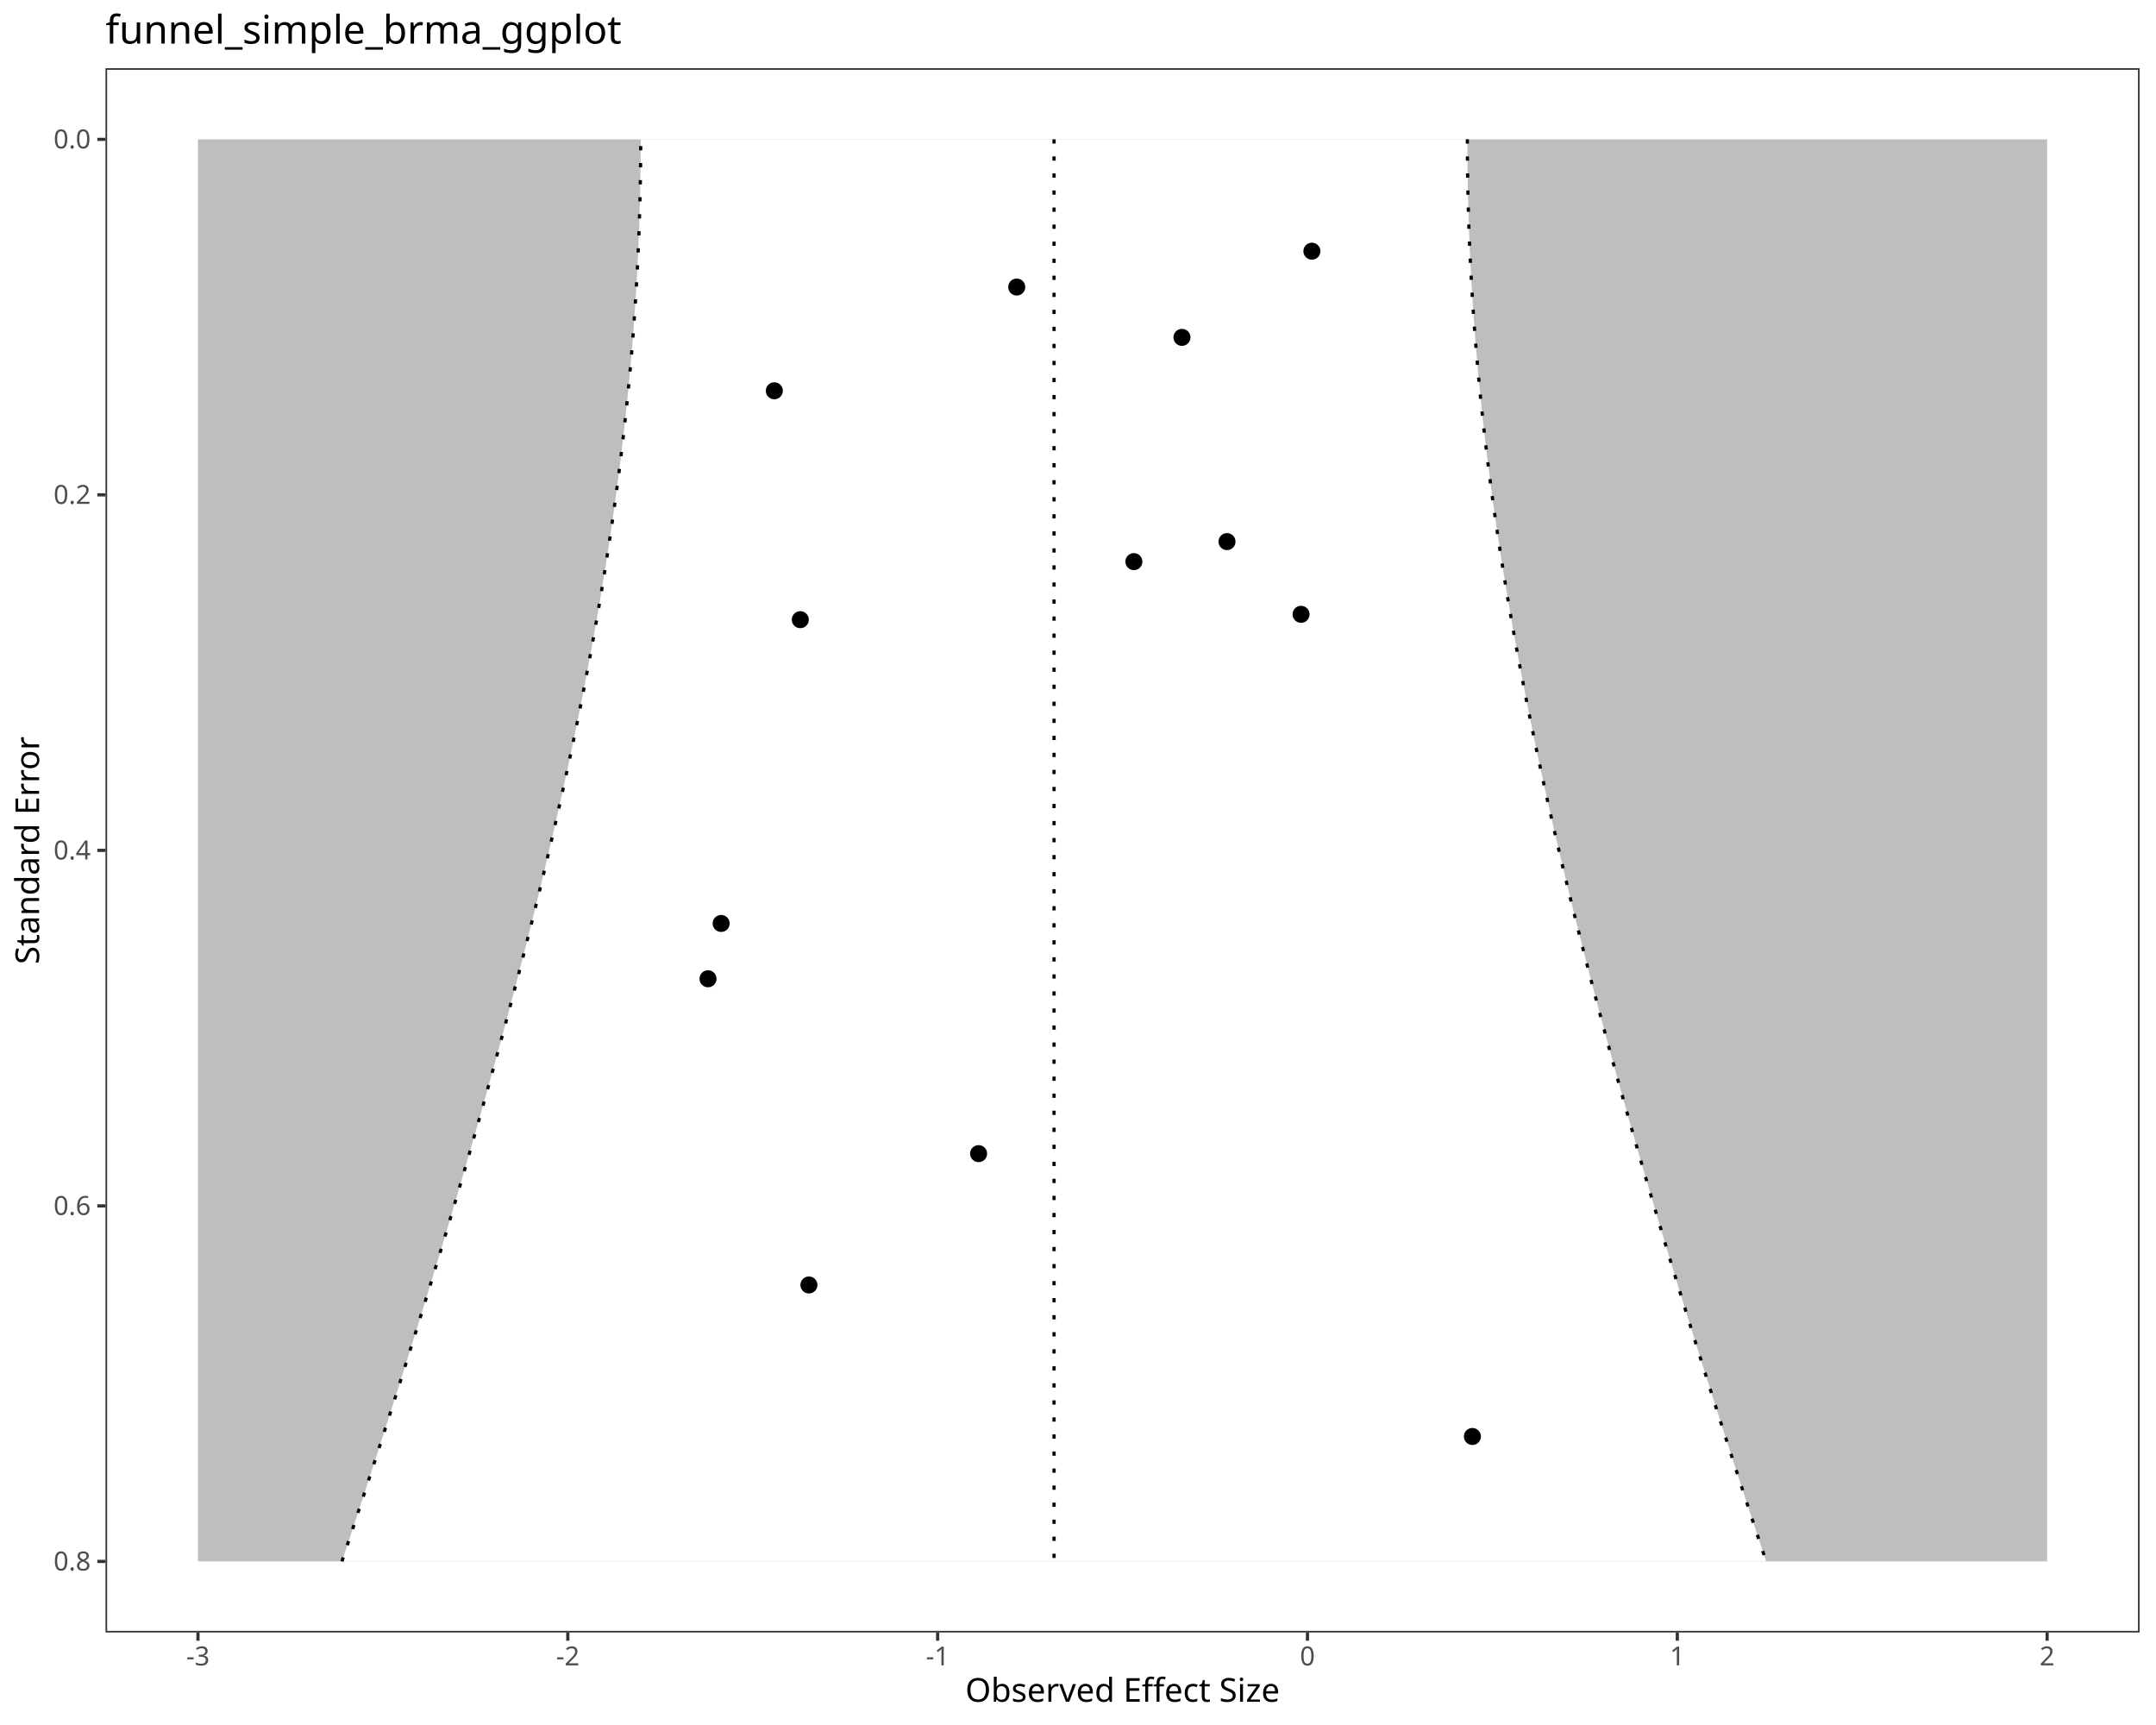
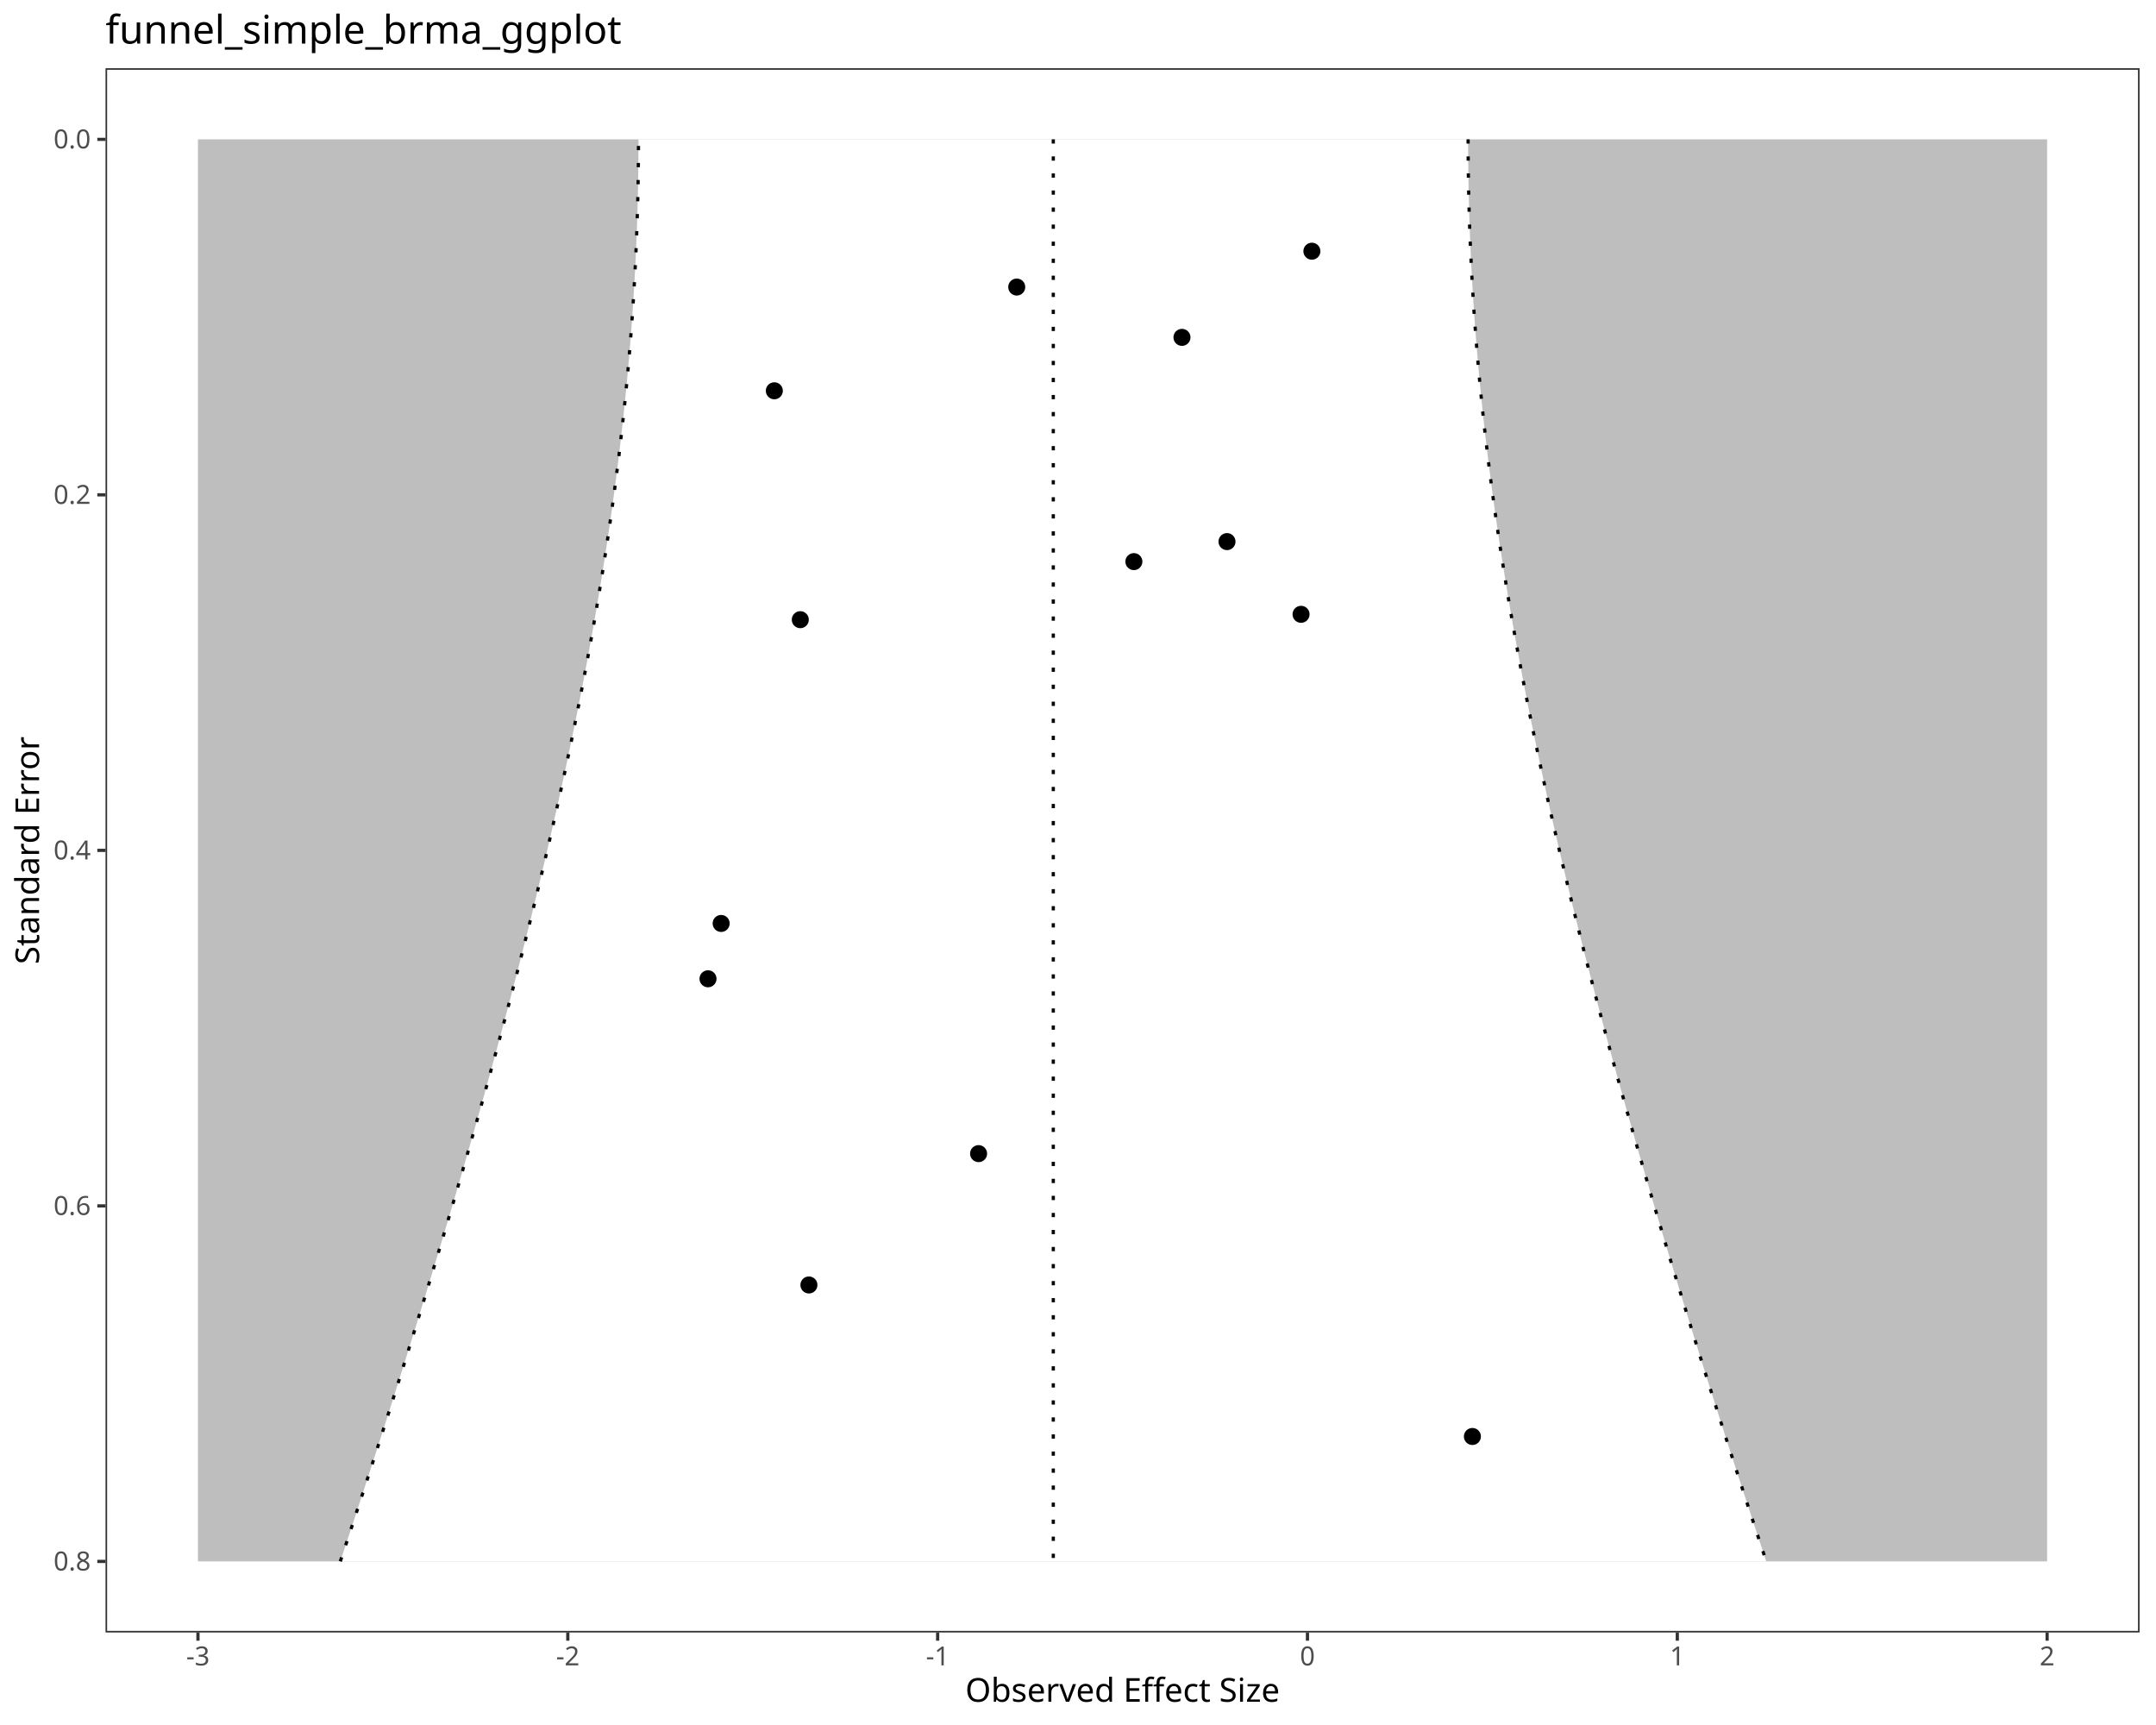
<svg xmlns="http://www.w3.org/2000/svg" class="svglite" data-engine-version="2.0" width="720.00pt" height="576.00pt" viewBox="0 0 720.00 576.00">
  <defs>
    <style type="text/css">
    .svglite line, .svglite polyline, .svglite polygon, .svglite path, .svglite rect, .svglite circle {
      fill: none;
      stroke: #000000;
      stroke-linecap: round;
      stroke-linejoin: round;
      stroke-miterlimit: 10.00;
    }
  </style>
  </defs>
  <rect width="100%" height="100%" style="stroke: none; fill: #FFFFFF;" />
  <defs>
    <clipPath id="cpMC4wMHw3MjAuMDB8MC4wMHw1NzYuMDA=">
      <rect x="0.00" y="0.00" width="720.00" height="576.00" />
    </clipPath>
  </defs>
  <g clip-path="url(#cpMC4wMHw3MjAuMDB8MC4wMHw1NzYuMDA=)">
    <rect x="0.00" y="0.00" width="720.00" height="576.00" style="stroke-width: 1.07; stroke: #FFFFFF; fill: #FFFFFF;" />
  </g>
  <defs>
    <clipPath id="cpMzUuMjR8NzE0LjUyfDIyLjc4fDU0NS4xMQ==">
      <rect x="35.24" y="22.78" width="679.28" height="522.33" />
    </clipPath>
  </defs>
  <g clip-path="url(#cpMzUuMjR8NzE0LjUyfDIyLjc4fDU0NS4xMQ==)">
    <rect x="35.24" y="22.78" width="679.28" height="522.33" style="stroke-width: 1.07; stroke: none; fill: #FFFFFF;" />
    <polygon points="66.11,46.53 683.64,46.53 683.64,521.37 66.11,521.37 " style="stroke-width: 1.07; stroke: none; stroke-linecap: butt; fill: #BEBEBE;" />
-     <polygon points="114.19,521.37 115.78,516.57 117.36,511.78 118.94,506.98 120.51,502.18 122.08,497.39 123.64,492.59 125.20,487.80 126.75,483.00 128.29,478.20 129.82,473.41 131.35,468.61 132.88,463.81 134.39,459.02 135.90,454.22 137.40,449.42 138.90,444.63 140.38,439.83 141.86,435.03 143.33,430.24 144.79,425.44 146.25,420.65 147.70,415.85 149.13,411.05 150.56,406.26 151.98,401.46 153.39,396.66 154.80,391.87 156.19,387.07 157.57,382.27 158.94,377.48 160.31,372.68 161.66,367.89 163.00,363.09 164.33,358.29 165.65,353.50 166.96,348.70 168.26,343.90 169.54,339.11 170.81,334.31 172.07,329.51 173.32,324.72 174.56,319.92 175.78,315.12 176.99,310.33 178.19,305.53 179.37,300.74 180.54,295.94 181.69,291.14 182.83,286.35 183.95,281.55 185.06,276.75 186.15,271.96 187.23,267.16 188.29,262.36 189.33,257.57 190.36,252.77 191.37,247.97 192.36,243.18 193.33,238.38 194.29,233.59 195.22,228.79 196.14,223.99 197.04,219.20 197.92,214.40 198.78,209.60 199.62,204.81 200.44,200.01 201.23,195.21 202.01,190.42 202.76,185.62 203.50,180.83 204.21,176.03 204.89,171.23 205.56,166.44 206.20,161.64 206.82,156.84 207.41,152.05 207.98,147.25 208.53,142.45 209.05,137.66 209.55,132.86 210.02,128.06 210.46,123.27 210.88,118.47 211.28,113.68 211.64,108.88 211.98,104.08 212.30,99.29 212.59,94.49 212.85,89.69 213.08,84.90 213.29,80.10 213.47,75.30 213.62,70.51 213.74,65.71 213.84,60.91 213.91,56.12 213.95,51.32 213.97,46.53 490.02,46.53 490.04,51.32 490.08,56.12 490.15,60.91 490.25,65.71 490.37,70.51 490.52,75.30 490.70,80.10 490.91,84.90 491.14,89.69 491.40,94.49 491.69,99.29 492.01,104.08 492.35,108.88 492.71,113.68 493.11,118.47 493.53,123.27 493.97,128.06 494.44,132.86 494.94,137.66 495.46,142.45 496.01,147.25 496.58,152.05 497.17,156.84 497.79,161.64 498.43,166.44 499.10,171.23 499.78,176.03 500.49,180.83 501.23,185.62 501.98,190.42 502.76,195.21 503.55,200.01 504.37,204.81 505.21,209.60 506.07,214.40 506.95,219.20 507.85,223.99 508.77,228.79 509.70,233.59 510.66,238.38 511.63,243.18 512.62,247.97 513.63,252.77 514.66,257.57 515.70,262.36 516.76,267.16 517.84,271.96 518.93,276.75 520.04,281.55 521.16,286.35 522.30,291.14 523.45,295.94 524.62,300.74 525.80,305.53 527.00,310.33 528.21,315.12 529.43,319.92 530.67,324.72 531.92,329.51 533.18,334.31 534.45,339.11 535.74,343.90 537.03,348.70 538.34,353.50 539.66,358.29 540.99,363.09 542.33,367.89 543.68,372.68 545.05,377.48 546.42,382.27 547.80,387.07 549.19,391.87 550.60,396.66 552.01,401.46 553.43,406.26 554.86,411.05 556.29,415.85 557.74,420.65 559.20,425.44 560.66,430.24 562.13,435.03 563.61,439.83 565.09,444.63 566.59,449.42 568.09,454.22 569.60,459.02 571.11,463.81 572.64,468.61 574.17,473.41 575.70,478.20 577.25,483.00 578.79,487.80 580.35,492.59 581.91,497.39 583.48,502.18 585.05,506.98 586.63,511.78 588.22,516.57 589.81,521.37 " style="stroke-width: 1.07; stroke: none; stroke-linecap: butt; fill: #FFFFFF;" />
-     <polyline points="352.00,46.53 352.00,51.32 352.00,56.12 352.00,60.91 352.00,65.71 352.00,70.51 352.00,75.30 352.00,80.10 352.00,84.90 352.00,89.69 352.00,94.49 352.00,99.29 352.00,104.08 352.00,108.88 352.00,113.68 352.00,118.47 352.00,123.27 352.00,128.06 352.00,132.86 352.00,137.66 352.00,142.45 352.00,147.25 352.00,152.05 352.00,156.84 352.00,161.64 352.00,166.44 352.00,171.23 352.00,176.03 352.00,180.83 352.00,185.62 352.00,190.42 352.00,195.21 352.00,200.01 352.00,204.81 352.00,209.60 352.00,214.40 352.00,219.20 352.00,223.99 352.00,228.79 352.00,233.59 352.00,238.38 352.00,243.18 352.00,247.97 352.00,252.77 352.00,257.57 352.00,262.36 352.00,267.16 352.00,271.96 352.00,276.75 352.00,281.55 352.00,286.35 352.00,291.14 352.00,295.94 352.00,300.74 352.00,305.53 352.00,310.33 352.00,315.12 352.00,319.92 352.00,324.72 352.00,329.51 352.00,334.31 352.00,339.11 352.00,343.90 352.00,348.70 352.00,353.50 352.00,358.29 352.00,363.09 352.00,367.89 352.00,372.68 352.00,377.48 352.00,382.27 352.00,387.07 352.00,391.87 352.00,396.66 352.00,401.46 352.00,406.26 352.00,411.05 352.00,415.85 352.00,420.65 352.00,425.44 352.00,430.24 352.00,435.03 352.00,439.83 352.00,444.63 352.00,449.42 352.00,454.22 352.00,459.02 352.00,463.81 352.00,468.61 352.00,473.41 352.00,478.20 352.00,483.00 352.00,487.80 352.00,492.59 352.00,497.39 352.00,502.18 352.00,506.98 352.00,511.78 352.00,516.57 352.00,521.37 " style="stroke-width: 1.07; stroke-dasharray: 1.42,4.27; stroke-linecap: butt;" />
-     <polyline points="114.19,521.37 115.78,516.57 117.36,511.78 118.94,506.98 120.51,502.18 122.08,497.39 123.64,492.59 125.20,487.80 126.75,483.00 128.29,478.20 129.82,473.41 131.35,468.61 132.88,463.81 134.39,459.02 135.90,454.22 137.40,449.42 138.90,444.63 140.38,439.83 141.86,435.03 143.33,430.24 144.79,425.44 146.25,420.65 147.70,415.85 149.13,411.05 150.56,406.26 151.98,401.46 153.39,396.66 154.80,391.87 156.19,387.07 157.57,382.27 158.94,377.48 160.31,372.68 161.66,367.89 163.00,363.09 164.33,358.29 165.65,353.50 166.96,348.70 168.26,343.90 169.54,339.11 170.81,334.31 172.07,329.51 173.32,324.72 174.56,319.92 175.78,315.12 176.99,310.33 178.19,305.53 179.37,300.74 180.54,295.94 181.69,291.14 182.83,286.35 183.95,281.55 185.06,276.75 186.15,271.96 187.23,267.16 188.29,262.36 189.33,257.57 190.36,252.77 191.37,247.97 192.36,243.18 193.33,238.38 194.29,233.59 195.22,228.79 196.14,223.99 197.04,219.20 197.92,214.40 198.78,209.60 199.62,204.81 200.44,200.01 201.23,195.21 202.01,190.42 202.76,185.62 203.50,180.83 204.21,176.03 204.89,171.23 205.56,166.44 206.20,161.64 206.82,156.84 207.41,152.05 207.98,147.25 208.53,142.45 209.05,137.66 209.55,132.86 210.02,128.06 210.46,123.27 210.88,118.47 211.28,113.68 211.64,108.88 211.98,104.08 212.30,99.29 212.59,94.49 212.85,89.69 213.08,84.90 213.29,80.10 213.47,75.30 213.62,70.51 213.74,65.71 213.84,60.91 213.91,56.12 213.95,51.32 213.97,46.53 " style="stroke-width: 1.07; stroke-dasharray: 1.42,4.27; stroke-linecap: butt;" />
-     <polyline points="490.02,46.53 490.04,51.32 490.08,56.12 490.15,60.91 490.25,65.71 490.37,70.51 490.52,75.30 490.70,80.10 490.91,84.90 491.14,89.69 491.40,94.49 491.69,99.29 492.01,104.08 492.35,108.88 492.71,113.68 493.11,118.47 493.53,123.27 493.97,128.06 494.44,132.86 494.94,137.66 495.46,142.45 496.01,147.25 496.58,152.05 497.17,156.84 497.79,161.64 498.43,166.44 499.10,171.23 499.78,176.03 500.49,180.83 501.23,185.62 501.98,190.42 502.76,195.21 503.55,200.01 504.37,204.81 505.21,209.60 506.07,214.40 506.95,219.20 507.85,223.99 508.77,228.79 509.70,233.59 510.66,238.38 511.63,243.18 512.62,247.97 513.63,252.77 514.66,257.57 515.70,262.36 516.76,267.16 517.84,271.96 518.93,276.75 520.04,281.55 521.16,286.35 522.30,291.14 523.45,295.94 524.62,300.74 525.80,305.53 527.00,310.33 528.21,315.12 529.43,319.92 530.67,324.72 531.92,329.51 533.18,334.31 534.45,339.11 535.74,343.90 537.03,348.70 538.34,353.50 539.66,358.29 540.99,363.09 542.33,367.89 543.68,372.68 545.05,377.48 546.42,382.27 547.80,387.07 549.19,391.87 550.60,396.66 552.01,401.46 553.43,406.26 554.86,411.05 556.29,415.85 557.74,420.65 559.20,425.44 560.66,430.24 562.13,435.03 563.61,439.83 565.09,444.63 566.59,449.42 568.09,454.22 569.60,459.02 571.11,463.81 572.64,468.61 574.17,473.41 575.70,478.20 577.25,483.00 578.79,487.80 580.35,492.59 581.91,497.39 583.48,502.18 585.05,506.98 586.63,511.78 588.22,516.57 589.81,521.37 " style="stroke-width: 1.07; stroke-dasharray: 1.42,4.27; stroke-linecap: butt;" />
+     <polygon points="113.65,521.37 115.24,516.57 116.82,511.78 118.40,506.98 119.97,502.18 121.54,497.39 123.10,492.59 124.65,487.80 126.20,483.00 127.74,478.20 129.27,473.41 130.80,468.61 132.32,463.81 133.83,459.02 135.34,454.22 136.84,449.42 138.33,444.63 139.81,439.83 141.29,435.03 142.76,430.24 144.22,425.44 145.67,420.65 147.12,415.85 148.55,411.05 149.98,406.26 151.40,401.46 152.81,396.66 154.20,391.87 155.59,387.07 156.97,382.27 158.34,377.48 159.70,372.68 161.05,367.89 162.39,363.09 163.72,358.29 165.04,353.50 166.34,348.70 167.64,343.90 168.92,339.11 170.19,334.31 171.45,329.51 172.70,324.72 173.93,319.92 175.15,315.12 176.36,310.33 177.55,305.53 178.73,300.74 179.89,295.94 181.04,291.14 182.18,286.35 183.30,281.55 184.40,276.75 185.49,271.96 186.57,267.16 187.63,262.36 188.67,257.57 189.69,252.77 190.70,247.97 191.69,243.18 192.66,238.38 193.61,233.59 194.54,228.79 195.46,223.99 196.36,219.20 197.23,214.40 198.09,209.60 198.92,204.81 199.74,200.01 200.54,195.21 201.31,190.42 202.06,185.62 202.79,180.83 203.50,176.03 204.19,171.23 204.85,166.44 205.49,161.64 206.10,156.84 206.70,152.05 207.26,147.25 207.81,142.45 208.33,137.66 208.82,132.86 209.29,128.06 209.74,123.27 210.15,118.47 210.55,113.68 210.91,108.88 211.25,104.08 211.57,99.29 211.85,94.49 212.11,89.69 212.35,84.90 212.55,80.10 212.73,75.30 212.88,70.51 213.01,65.71 213.10,60.91 213.17,56.12 213.21,51.32 213.23,46.53 490.27,46.53 490.29,51.32 490.33,56.12 490.40,60.91 490.50,65.71 490.62,70.51 490.77,75.30 490.95,80.10 491.16,84.90 491.39,89.69 491.65,94.49 491.94,99.29 492.25,104.08 492.59,108.88 492.96,113.68 493.35,118.47 493.77,123.27 494.21,128.06 494.68,132.86 495.17,137.66 495.69,142.45 496.24,147.25 496.81,152.05 497.40,156.84 498.01,161.64 498.65,166.44 499.32,171.23 500.00,176.03 500.71,180.83 501.44,185.62 502.19,190.42 502.97,195.21 503.76,200.01 504.58,204.81 505.41,209.60 506.27,214.40 507.15,219.20 508.04,223.99 508.96,228.79 509.89,233.59 510.84,238.38 511.82,243.18 512.81,247.97 513.81,252.77 514.84,257.57 515.88,262.36 516.93,267.16 518.01,271.96 519.10,276.75 520.20,281.55 521.32,286.35 522.46,291.14 523.61,295.94 524.77,300.74 525.95,305.53 527.15,310.33 528.35,315.12 529.57,319.92 530.81,324.72 532.05,329.51 533.31,334.31 534.58,339.11 535.86,343.90 537.16,348.70 538.46,353.50 539.78,358.29 541.11,363.09 542.45,367.89 543.80,372.68 545.16,377.48 546.53,382.27 547.91,387.07 549.30,391.87 550.70,396.66 552.10,401.46 553.52,406.26 554.95,411.05 556.38,415.85 557.83,420.65 559.28,425.44 560.74,430.24 562.21,435.03 563.69,439.83 565.17,444.63 566.66,449.42 568.16,454.22 569.67,459.02 571.18,463.81 572.70,468.61 574.23,473.41 575.76,478.20 577.30,483.00 578.85,487.80 580.40,492.59 581.96,497.39 583.53,502.18 585.10,506.98 586.68,511.78 588.26,516.57 589.85,521.37 " style="stroke-width: 1.07; stroke: none; stroke-linecap: butt; fill: #FFFFFF;" />
+     <polyline points="351.75,46.53 351.75,51.32 351.75,56.12 351.75,60.91 351.75,65.71 351.75,70.51 351.75,75.30 351.75,80.10 351.75,84.90 351.75,89.69 351.75,94.49 351.75,99.29 351.75,104.08 351.75,108.88 351.75,113.68 351.75,118.47 351.75,123.27 351.75,128.06 351.75,132.86 351.75,137.66 351.75,142.45 351.75,147.25 351.75,152.05 351.75,156.84 351.75,161.64 351.75,166.44 351.75,171.23 351.75,176.03 351.75,180.83 351.75,185.62 351.75,190.42 351.75,195.21 351.75,200.01 351.75,204.81 351.75,209.60 351.75,214.40 351.75,219.20 351.75,223.99 351.75,228.79 351.75,233.59 351.75,238.38 351.75,243.18 351.75,247.97 351.75,252.77 351.75,257.57 351.75,262.36 351.75,267.16 351.75,271.96 351.75,276.75 351.75,281.55 351.75,286.35 351.75,291.14 351.75,295.94 351.75,300.74 351.75,305.53 351.75,310.33 351.75,315.12 351.75,319.92 351.75,324.72 351.75,329.51 351.75,334.31 351.75,339.11 351.75,343.90 351.75,348.70 351.75,353.50 351.75,358.29 351.75,363.09 351.75,367.89 351.75,372.68 351.75,377.48 351.75,382.27 351.75,387.07 351.75,391.87 351.75,396.66 351.75,401.46 351.75,406.26 351.75,411.05 351.75,415.85 351.75,420.65 351.75,425.44 351.75,430.24 351.75,435.03 351.75,439.83 351.75,444.63 351.75,449.42 351.75,454.22 351.75,459.02 351.75,463.81 351.75,468.61 351.75,473.41 351.75,478.20 351.75,483.00 351.75,487.80 351.75,492.59 351.75,497.39 351.75,502.18 351.75,506.98 351.75,511.78 351.75,516.57 351.75,521.37 " style="stroke-width: 1.07; stroke-dasharray: 1.42,4.27; stroke-linecap: butt;" />
+     <polyline points="113.65,521.37 115.24,516.57 116.82,511.78 118.40,506.98 119.97,502.18 121.54,497.39 123.10,492.59 124.65,487.80 126.20,483.00 127.74,478.20 129.27,473.41 130.80,468.61 132.32,463.81 133.83,459.02 135.34,454.22 136.84,449.42 138.33,444.63 139.81,439.83 141.29,435.03 142.76,430.24 144.22,425.44 145.67,420.65 147.12,415.85 148.55,411.05 149.98,406.26 151.40,401.46 152.81,396.66 154.20,391.87 155.59,387.07 156.97,382.27 158.34,377.48 159.70,372.68 161.05,367.89 162.39,363.09 163.72,358.29 165.04,353.50 166.34,348.70 167.64,343.90 168.92,339.11 170.19,334.31 171.45,329.51 172.70,324.72 173.93,319.92 175.15,315.12 176.36,310.33 177.55,305.53 178.73,300.74 179.89,295.94 181.04,291.14 182.18,286.35 183.30,281.55 184.40,276.75 185.49,271.96 186.57,267.16 187.63,262.36 188.67,257.57 189.69,252.77 190.70,247.97 191.69,243.18 192.66,238.38 193.61,233.59 194.54,228.79 195.46,223.99 196.36,219.20 197.23,214.40 198.09,209.60 198.92,204.81 199.74,200.01 200.54,195.21 201.31,190.42 202.06,185.62 202.79,180.83 203.50,176.03 204.19,171.23 204.85,166.44 205.49,161.64 206.10,156.84 206.70,152.05 207.26,147.25 207.81,142.45 208.33,137.66 208.82,132.86 209.29,128.06 209.74,123.27 210.15,118.47 210.55,113.68 210.91,108.88 211.25,104.08 211.57,99.29 211.85,94.49 212.11,89.69 212.35,84.90 212.55,80.10 212.73,75.30 212.88,70.51 213.01,65.71 213.10,60.91 213.17,56.12 213.21,51.32 213.23,46.53 " style="stroke-width: 1.07; stroke-dasharray: 1.42,4.27; stroke-linecap: butt;" />
+     <polyline points="490.27,46.53 490.29,51.32 490.33,56.12 490.40,60.91 490.50,65.71 490.62,70.51 490.77,75.30 490.95,80.10 491.16,84.90 491.39,89.69 491.65,94.49 491.94,99.29 492.25,104.08 492.59,108.88 492.96,113.68 493.35,118.47 493.77,123.27 494.21,128.06 494.68,132.86 495.17,137.66 495.69,142.45 496.24,147.25 496.81,152.05 497.40,156.84 498.01,161.64 498.65,166.44 499.32,171.23 500.00,176.03 500.71,180.83 501.44,185.62 502.19,190.42 502.97,195.21 503.76,200.01 504.58,204.81 505.41,209.60 506.27,214.40 507.15,219.20 508.04,223.99 508.96,228.79 509.89,233.59 510.84,238.38 511.82,243.18 512.81,247.97 513.81,252.77 514.84,257.57 515.88,262.36 516.93,267.16 518.01,271.96 519.10,276.75 520.20,281.55 521.32,286.35 522.46,291.14 523.61,295.94 524.77,300.74 525.95,305.53 527.15,310.33 528.35,315.12 529.57,319.92 530.81,324.72 532.05,329.51 533.31,334.31 534.58,339.11 535.86,343.90 537.16,348.70 538.46,353.50 539.78,358.29 541.11,363.09 542.45,367.89 543.80,372.68 545.16,377.48 546.53,382.27 547.91,387.07 549.30,391.87 550.70,396.66 552.10,401.46 553.52,406.26 554.95,411.05 556.38,415.85 557.83,420.65 559.28,425.44 560.74,430.24 562.21,435.03 563.69,439.83 565.17,444.63 566.66,449.42 568.16,454.22 569.67,459.02 571.18,463.81 572.70,468.61 574.23,473.41 575.76,478.20 577.30,483.00 578.85,487.80 580.40,492.59 581.96,497.39 583.53,502.18 585.10,506.98 586.68,511.78 588.26,516.57 589.85,521.37 " style="stroke-width: 1.07; stroke-dasharray: 1.42,4.27; stroke-linecap: butt;" />
    <circle cx="326.80" cy="385.21" r="2.49" style="stroke-width: 0.71; fill: #000000;" />
    <circle cx="240.83" cy="308.35" r="2.49" style="stroke-width: 0.71; fill: #000000;" />
    <circle cx="270.14" cy="429.07" r="2.49" style="stroke-width: 0.71; fill: #000000;" />
    <circle cx="258.59" cy="130.49" r="2.49" style="stroke-width: 0.71; fill: #000000;" />
    <circle cx="409.76" cy="180.85" r="2.49" style="stroke-width: 0.71; fill: #000000;" />
    <circle cx="339.54" cy="95.85" r="2.49" style="stroke-width: 0.71; fill: #000000;" />
    <circle cx="236.44" cy="326.83" r="2.49" style="stroke-width: 0.71; fill: #000000;" />
    <circle cx="438.11" cy="83.88" r="2.49" style="stroke-width: 0.71; fill: #000000;" />
    <circle cx="378.66" cy="187.53" r="2.49" style="stroke-width: 0.71; fill: #000000;" />
    <circle cx="267.26" cy="206.92" r="2.49" style="stroke-width: 0.71; fill: #000000;" />
    <circle cx="394.72" cy="112.65" r="2.49" style="stroke-width: 0.71; fill: #000000;" />
    <circle cx="491.71" cy="479.66" r="2.49" style="stroke-width: 0.71; fill: #000000;" />
    <circle cx="434.49" cy="205.13" r="2.49" style="stroke-width: 0.71; fill: #000000;" />
    <rect x="35.24" y="22.78" width="679.28" height="522.33" style="stroke-width: 1.07; stroke: #333333;" />
  </g>
  <g clip-path="url(#cpMC4wMHw3MjAuMDB8MC4wMHw1NzYuMDA=)">
    <text x="30.31" y="524.40" text-anchor="end" style="font-size: 8.80px; fill: #4D4D4D; font-family: sans;" textLength="12.23px" lengthAdjust="spacingAndGlyphs">0.8</text>
    <text x="30.31" y="405.69" text-anchor="end" style="font-size: 8.80px; fill: #4D4D4D; font-family: sans;" textLength="12.23px" lengthAdjust="spacingAndGlyphs">0.6</text>
    <text x="30.31" y="286.98" text-anchor="end" style="font-size: 8.80px; fill: #4D4D4D; font-family: sans;" textLength="12.23px" lengthAdjust="spacingAndGlyphs">0.4</text>
    <text x="30.31" y="168.26" text-anchor="end" style="font-size: 8.80px; fill: #4D4D4D; font-family: sans;" textLength="12.23px" lengthAdjust="spacingAndGlyphs">0.2</text>
    <text x="30.31" y="49.55" text-anchor="end" style="font-size: 8.80px; fill: #4D4D4D; font-family: sans;" textLength="12.23px" lengthAdjust="spacingAndGlyphs">0.0</text>
    <polyline points="32.50,521.37 35.24,521.37 " style="stroke-width: 1.07; stroke: #333333; stroke-linecap: butt;" />
    <polyline points="32.50,402.66 35.24,402.66 " style="stroke-width: 1.07; stroke: #333333; stroke-linecap: butt;" />
    <polyline points="32.50,283.95 35.24,283.95 " style="stroke-width: 1.07; stroke: #333333; stroke-linecap: butt;" />
    <polyline points="32.50,165.24 35.24,165.24 " style="stroke-width: 1.07; stroke: #333333; stroke-linecap: butt;" />
    <polyline points="32.50,46.53 35.24,46.53 " style="stroke-width: 1.07; stroke: #333333; stroke-linecap: butt;" />
    <polyline points="66.11,547.85 66.11,545.11 " style="stroke-width: 1.07; stroke: #333333; stroke-linecap: butt;" />
    <polyline points="189.62,547.85 189.62,545.11 " style="stroke-width: 1.07; stroke: #333333; stroke-linecap: butt;" />
    <polyline points="313.13,547.85 313.13,545.11 " style="stroke-width: 1.07; stroke: #333333; stroke-linecap: butt;" />
    <polyline points="436.63,547.85 436.63,545.11 " style="stroke-width: 1.07; stroke: #333333; stroke-linecap: butt;" />
    <polyline points="560.14,547.85 560.14,545.11 " style="stroke-width: 1.07; stroke: #333333; stroke-linecap: butt;" />
    <polyline points="683.64,547.85 683.64,545.11 " style="stroke-width: 1.07; stroke: #333333; stroke-linecap: butt;" />
    <text x="66.11" y="556.10" text-anchor="middle" style="font-size: 8.80px; fill: #4D4D4D; font-family: sans;" textLength="7.82px" lengthAdjust="spacingAndGlyphs">-3</text>
    <text x="189.62" y="556.10" text-anchor="middle" style="font-size: 8.80px; fill: #4D4D4D; font-family: sans;" textLength="7.82px" lengthAdjust="spacingAndGlyphs">-2</text>
    <text x="313.13" y="556.10" text-anchor="middle" style="font-size: 8.80px; fill: #4D4D4D; font-family: sans;" textLength="7.82px" lengthAdjust="spacingAndGlyphs">-1</text>
    <text x="436.63" y="556.10" text-anchor="middle" style="font-size: 8.80px; fill: #4D4D4D; font-family: sans;" textLength="4.89px" lengthAdjust="spacingAndGlyphs">0</text>
    <text x="560.14" y="556.10" text-anchor="middle" style="font-size: 8.80px; fill: #4D4D4D; font-family: sans;" textLength="4.89px" lengthAdjust="spacingAndGlyphs">1</text>
    <text x="683.64" y="556.10" text-anchor="middle" style="font-size: 8.80px; fill: #4D4D4D; font-family: sans;" textLength="4.89px" lengthAdjust="spacingAndGlyphs">2</text>
    <text x="374.88" y="568.24" text-anchor="middle" style="font-size: 11.00px; font-family: sans;" textLength="103.35px" lengthAdjust="spacingAndGlyphs">Observed Effect Size</text>
    <text transform="translate(13.05,283.95) rotate(-90)" text-anchor="middle" style="font-size: 11.00px; font-family: sans;" textLength="72.15px" lengthAdjust="spacingAndGlyphs">Standard Error</text>
    <text x="35.24" y="14.56" style="font-size: 13.20px; font-family: sans;" textLength="162.19px" lengthAdjust="spacingAndGlyphs">funnel_simple_brma_ggplot</text>
  </g>
</svg>
